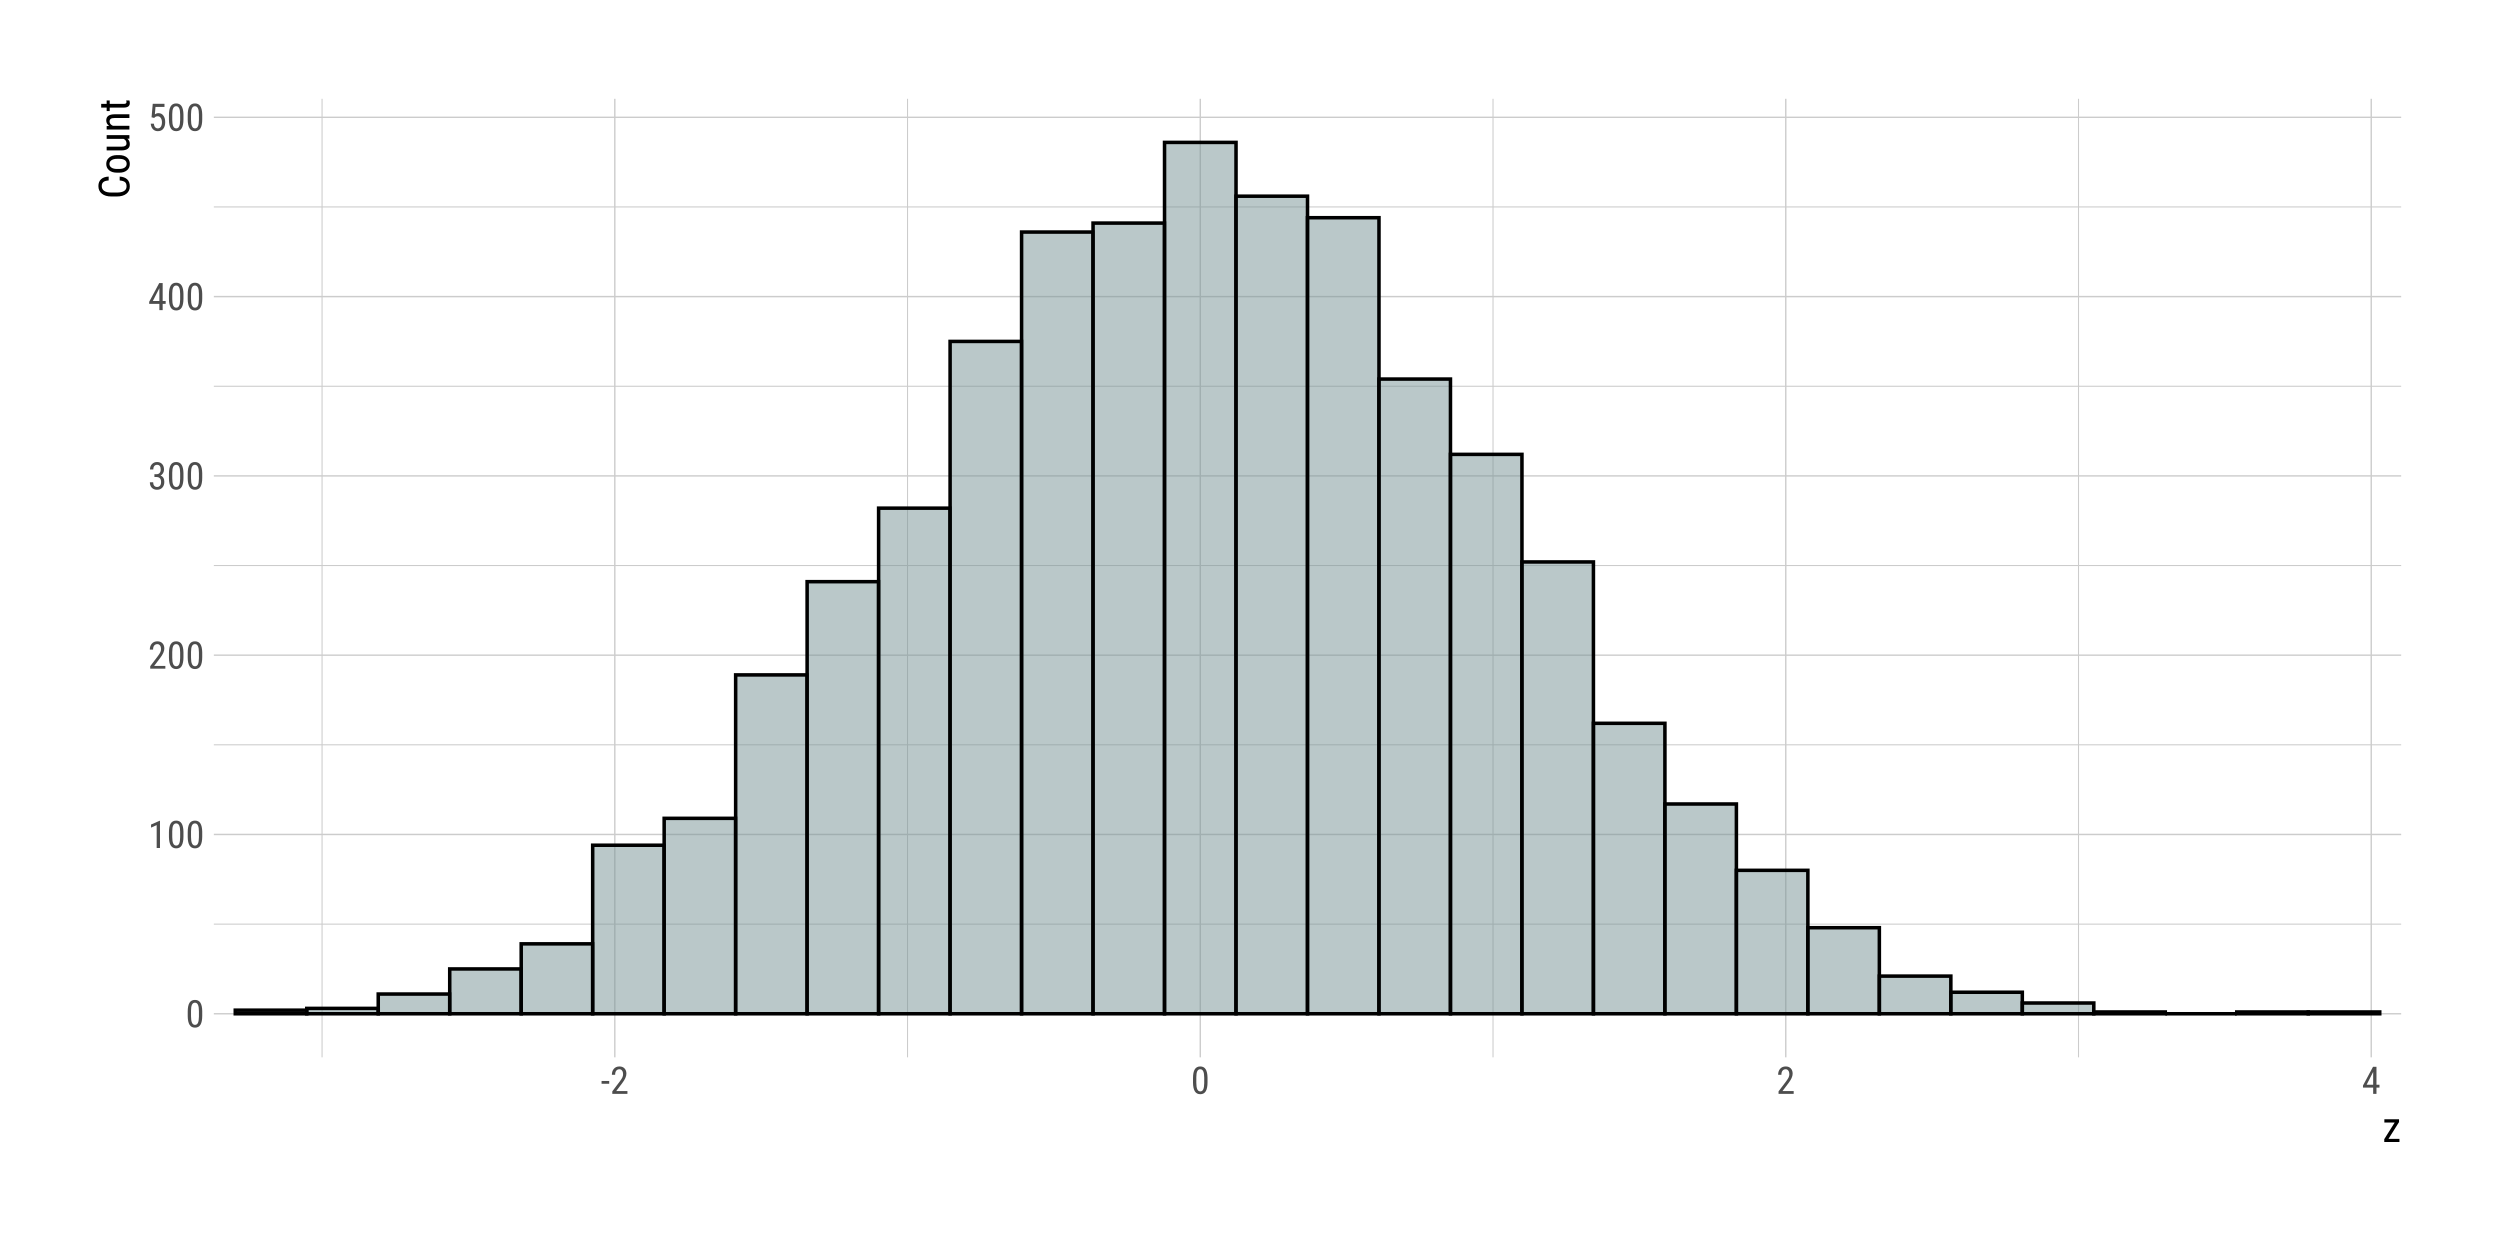
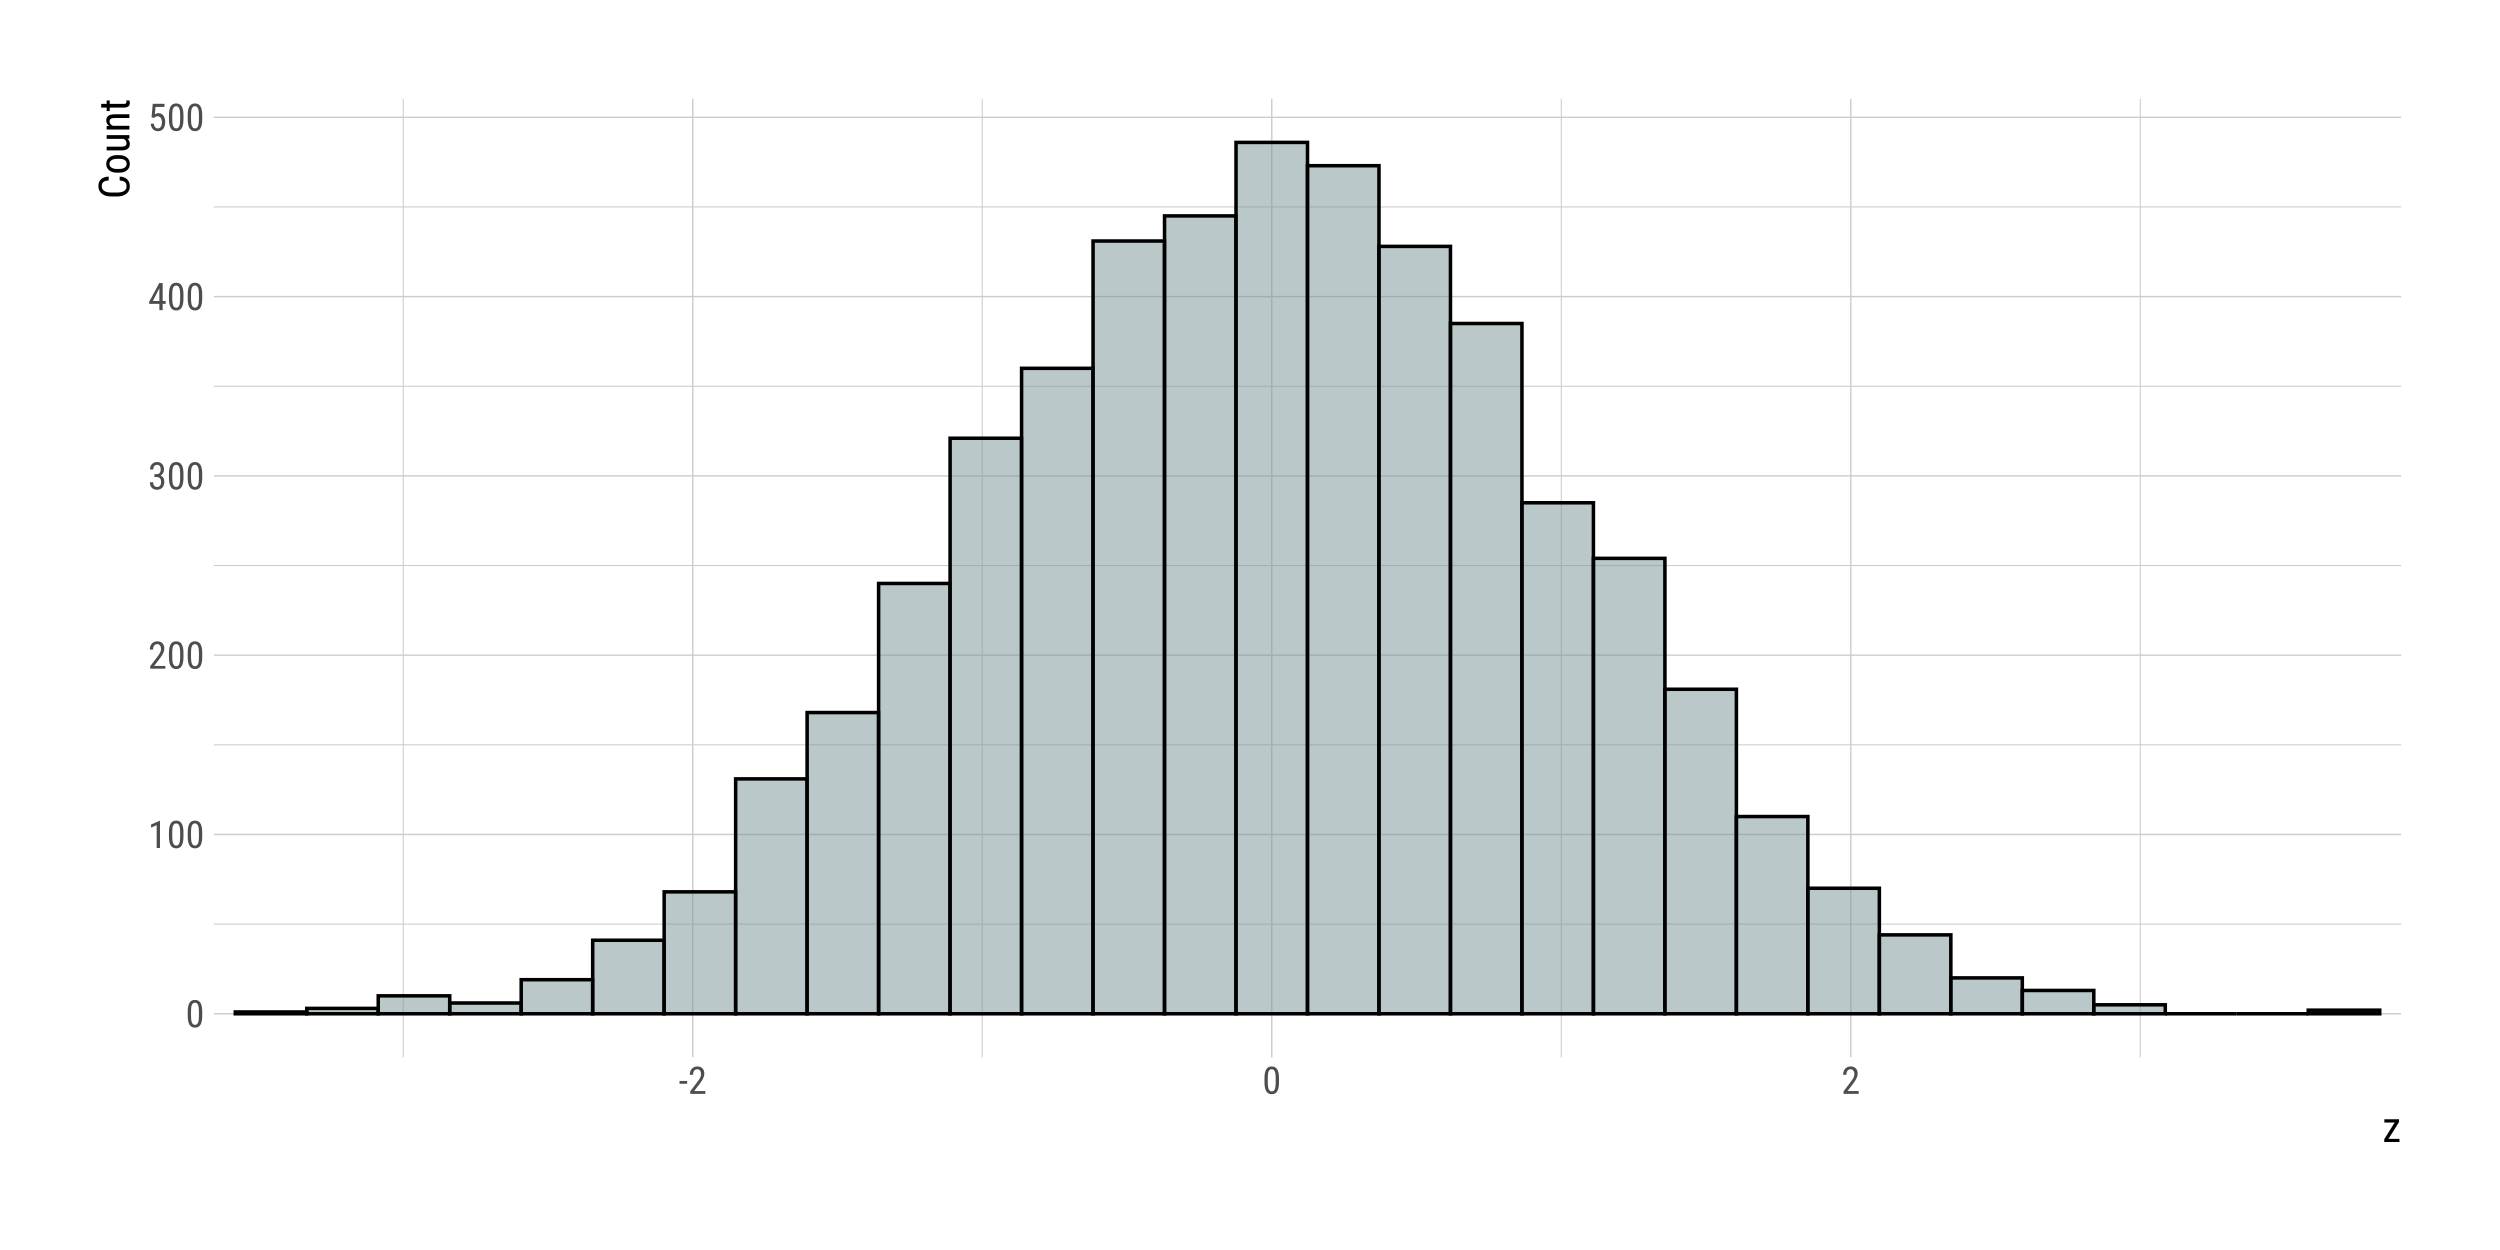
<svg xmlns="http://www.w3.org/2000/svg" xmlns:xlink="http://www.w3.org/1999/xlink" width="756pt" height="378pt" viewBox="0 0 756 378" version="1.1">
  <defs>
    <g>
      <symbol overflow="visible" id="glyph0-0">
        <path style="stroke:none;" d="M 3.922 0 L 0.578 0 L 0.578 -8.172 L 3.922 -8.172 Z M 3.672 -0.484 L 3.672 -7.688 L 2.375 -4.094 Z M 0.844 -7.641 L 0.844 -0.531 L 2.109 -4.094 Z M 1.031 -0.297 L 3.453 -0.297 L 2.234 -3.703 Z M 2.234 -4.469 L 3.453 -7.875 L 1.031 -7.875 Z M 2.234 -4.469 " />
      </symbol>
      <symbol overflow="visible" id="glyph0-1">
        <path style="stroke:none;" d="M 5.031 -3.484 C 5.031 -2.273 4.852 -1.375 4.5 -0.781 C 4.145 -0.188 3.594 0.109 2.844 0.109 C 2.113 0.109 1.566 -0.176 1.203 -0.75 C 0.848 -1.32 0.66 -2.18 0.641 -3.328 L 0.641 -4.734 C 0.641 -5.93 0.816 -6.82 1.172 -7.406 C 1.523 -7.988 2.078 -8.281 2.828 -8.281 C 3.566 -8.281 4.113 -8 4.469 -7.438 C 4.82 -6.883 5.008 -6.047 5.031 -4.922 Z M 4.031 -4.906 C 4.031 -5.77 3.93 -6.406 3.734 -6.812 C 3.547 -7.227 3.242 -7.438 2.828 -7.438 C 2.422 -7.438 2.117 -7.234 1.922 -6.828 C 1.734 -6.43 1.641 -5.828 1.641 -5.016 L 1.641 -3.328 C 1.641 -2.461 1.738 -1.812 1.938 -1.375 C 2.133 -0.945 2.438 -0.734 2.844 -0.734 C 3.25 -0.734 3.547 -0.938 3.734 -1.344 C 3.922 -1.75 4.02 -2.375 4.031 -3.219 Z M 4.031 -4.906 " />
      </symbol>
      <symbol overflow="visible" id="glyph0-2">
        <path style="stroke:none;" d="M 3.609 0 L 2.609 0 L 2.609 -6.922 L 0.906 -6.156 L 0.906 -7.094 L 3.453 -8.219 L 3.609 -8.219 Z M 3.609 0 " />
      </symbol>
      <symbol overflow="visible" id="glyph0-3">
        <path style="stroke:none;" d="M 5.234 0 L 0.656 0 L 0.656 -0.75 L 2.984 -3.828 C 3.336 -4.305 3.582 -4.695 3.719 -5 C 3.852 -5.312 3.922 -5.633 3.922 -5.969 C 3.922 -6.406 3.816 -6.758 3.609 -7.031 C 3.41 -7.301 3.148 -7.438 2.828 -7.438 C 2.41 -7.438 2.086 -7.289 1.859 -7 C 1.629 -6.719 1.516 -6.305 1.516 -5.766 L 0.531 -5.766 C 0.531 -6.516 0.734 -7.117 1.141 -7.578 C 1.555 -8.047 2.117 -8.281 2.828 -8.281 C 3.473 -8.281 3.984 -8.082 4.359 -7.688 C 4.734 -7.289 4.922 -6.758 4.922 -6.094 C 4.922 -5.289 4.5 -4.336 3.656 -3.234 L 1.844 -0.844 L 5.234 -0.844 Z M 5.234 0 " />
      </symbol>
      <symbol overflow="visible" id="glyph0-4">
        <path style="stroke:none;" d="M 1.922 -4.594 L 2.562 -4.594 C 2.969 -4.594 3.281 -4.719 3.5 -4.969 C 3.719 -5.219 3.828 -5.562 3.828 -6 C 3.828 -6.957 3.457 -7.438 2.719 -7.438 C 2.363 -7.438 2.082 -7.305 1.875 -7.047 C 1.676 -6.785 1.578 -6.445 1.578 -6.031 L 0.594 -6.031 C 0.594 -6.688 0.789 -7.223 1.188 -7.641 C 1.594 -8.066 2.102 -8.281 2.719 -8.281 C 3.363 -8.281 3.875 -8.078 4.25 -7.672 C 4.633 -7.273 4.828 -6.707 4.828 -5.969 C 4.828 -5.594 4.727 -5.238 4.531 -4.906 C 4.332 -4.582 4.078 -4.344 3.766 -4.188 C 4.535 -3.906 4.922 -3.27 4.922 -2.281 C 4.922 -1.551 4.719 -0.969 4.312 -0.531 C 3.906 -0.102 3.375 0.109 2.719 0.109 C 2.07 0.109 1.547 -0.094 1.141 -0.5 C 0.742 -0.914 0.547 -1.469 0.547 -2.156 L 1.547 -2.156 C 1.547 -1.719 1.648 -1.367 1.859 -1.109 C 2.066 -0.859 2.352 -0.734 2.719 -0.734 C 3.094 -0.734 3.391 -0.859 3.609 -1.109 C 3.828 -1.359 3.938 -1.738 3.938 -2.25 C 3.938 -3.25 3.461 -3.75 2.516 -3.75 L 1.922 -3.75 Z M 1.922 -4.594 " />
      </symbol>
      <symbol overflow="visible" id="glyph0-5">
        <path style="stroke:none;" d="M 4.422 -2.75 L 5.328 -2.75 L 5.328 -1.891 L 4.422 -1.891 L 4.422 0 L 3.422 0 L 3.422 -1.891 L 0.344 -1.891 L 0.344 -2.516 L 3.375 -8.172 L 4.422 -8.172 Z M 1.438 -2.75 L 3.422 -2.75 L 3.422 -6.625 Z M 1.438 -2.75 " />
      </symbol>
      <symbol overflow="visible" id="glyph0-6">
        <path style="stroke:none;" d="M 1.062 -4.094 L 1.422 -8.172 L 4.969 -8.172 L 4.969 -7.219 L 2.25 -7.219 L 2.062 -4.984 C 2.395 -5.223 2.758 -5.344 3.156 -5.344 C 3.789 -5.344 4.285 -5.094 4.641 -4.594 C 5.004 -4.102 5.188 -3.441 5.188 -2.609 C 5.188 -1.766 4.988 -1.098 4.594 -0.609 C 4.207 -0.129 3.664 0.109 2.969 0.109 C 2.363 0.109 1.867 -0.086 1.484 -0.484 C 1.098 -0.891 0.875 -1.445 0.812 -2.156 L 1.75 -2.156 C 1.801 -1.688 1.93 -1.332 2.141 -1.094 C 2.359 -0.852 2.633 -0.734 2.969 -0.734 C 3.352 -0.734 3.656 -0.898 3.875 -1.234 C 4.094 -1.566 4.203 -2.02 4.203 -2.594 C 4.203 -3.125 4.082 -3.555 3.844 -3.891 C 3.613 -4.234 3.301 -4.406 2.906 -4.406 C 2.582 -4.406 2.316 -4.32 2.109 -4.156 L 1.859 -3.891 Z M 1.062 -4.094 " />
      </symbol>
      <symbol overflow="visible" id="glyph0-7">
        <path style="stroke:none;" d="M 2.578 -3.047 L 0.266 -3.047 L 0.266 -3.891 L 2.578 -3.891 Z M 2.578 -3.047 " />
      </symbol>
      <symbol overflow="visible" id="glyph1-0">
        <path style="stroke:none;" d="M 4.438 0 L 0.656 0 L 0.656 -9.25 L 4.438 -9.25 Z M 4.141 -0.547 L 4.141 -8.703 L 2.688 -4.625 Z M 0.953 -8.641 L 0.953 -0.594 L 2.375 -4.625 Z M 1.156 -0.344 L 3.906 -0.344 L 2.531 -4.188 Z M 2.531 -5.047 L 3.906 -8.906 L 1.156 -8.906 Z M 2.531 -5.047 " />
      </symbol>
      <symbol overflow="visible" id="glyph1-1">
        <path style="stroke:none;" d="M 1.875 -0.953 L 5.188 -0.953 L 5.188 0 L 0.594 0 L 0.594 -0.859 L 3.75 -5.891 L 0.625 -5.891 L 0.625 -6.875 L 5.062 -6.875 L 5.062 -6.031 Z M 1.875 -0.953 " />
      </symbol>
      <symbol overflow="visible" id="glyph2-0">
        <path style="stroke:none;" d="M 0 -4.438 L 0 -0.656 L -9.25 -0.656 L -9.25 -4.438 Z M -0.547 -4.141 L -8.703 -4.141 L -4.625 -2.688 Z M -8.641 -0.953 L -0.594 -0.953 L -4.625 -2.375 Z M -0.344 -1.156 L -0.344 -3.906 L -4.188 -2.531 Z M -5.047 -2.531 L -8.906 -3.906 L -8.906 -1.156 Z M -5.047 -2.531 " />
      </symbol>
      <symbol overflow="visible" id="glyph2-1">
        <path style="stroke:none;" d="M -2.938 -6.797 C -1.945 -6.742 -1.188 -6.461 -0.656 -5.953 C -0.133 -5.453 0.125 -4.738 0.125 -3.812 C 0.125 -2.883 -0.223 -2.145 -0.922 -1.594 C -1.629 -1.051 -2.586 -0.781 -3.797 -0.781 L -5.469 -0.781 C -6.676 -0.781 -7.629 -1.062 -8.328 -1.625 C -9.023 -2.188 -9.375 -2.953 -9.375 -3.922 C -9.375 -4.816 -9.102 -5.508 -8.562 -6 C -8.031 -6.488 -7.266 -6.754 -6.266 -6.797 L -6.266 -5.625 C -7.023 -5.57 -7.562 -5.41 -7.875 -5.141 C -8.195 -4.867 -8.359 -4.461 -8.359 -3.922 C -8.359 -3.297 -8.113 -2.812 -7.625 -2.469 C -7.133 -2.133 -6.41 -1.969 -5.453 -1.969 L -3.766 -1.969 C -2.828 -1.969 -2.109 -2.125 -1.609 -2.438 C -1.109 -2.75 -0.859 -3.207 -0.859 -3.812 C -0.859 -4.414 -1.008 -4.848 -1.312 -5.109 C -1.613 -5.379 -2.156 -5.551 -2.938 -5.625 Z M -2.938 -6.797 " />
      </symbol>
      <symbol overflow="visible" id="glyph2-2">
        <path style="stroke:none;" d="M -3.75 -0.609 C -4.75 -0.609 -5.539 -0.848 -6.125 -1.328 C -6.707 -1.816 -7 -2.457 -7 -3.25 C -7 -4.039 -6.711 -4.676 -6.141 -5.156 C -5.578 -5.645 -4.805 -5.898 -3.828 -5.922 L -3.109 -5.922 C -2.109 -5.922 -1.316 -5.676 -0.734 -5.188 C -0.16 -4.707 0.125 -4.066 0.125 -3.266 C 0.125 -2.461 -0.156 -1.82 -0.719 -1.344 C -1.281 -0.863 -2.039 -0.617 -3 -0.609 Z M -3.109 -1.734 C -2.398 -1.734 -1.844 -1.867 -1.438 -2.141 C -1.031 -2.422 -0.828 -2.797 -0.828 -3.266 C -0.828 -4.254 -1.547 -4.766 -2.984 -4.797 L -3.75 -4.797 C -4.457 -4.797 -5.016 -4.656 -5.422 -4.375 C -5.828 -4.094 -6.031 -3.719 -6.031 -3.25 C -6.031 -2.789 -5.828 -2.422 -5.422 -2.141 C -5.016 -1.867 -4.461 -1.734 -3.766 -1.734 Z M -3.109 -1.734 " />
      </symbol>
      <symbol overflow="visible" id="glyph2-3">
        <path style="stroke:none;" d="M -0.609 -4.344 C -0.117 -3.969 0.125 -3.422 0.125 -2.703 C 0.125 -2.086 -0.086 -1.617 -0.516 -1.297 C -0.941 -0.984 -1.566 -0.82 -2.391 -0.812 L -6.875 -0.812 L -6.875 -1.938 L -2.469 -1.938 C -1.406 -1.938 -0.875 -2.258 -0.875 -2.906 C -0.875 -3.582 -1.176 -4.051 -1.781 -4.312 L -6.875 -4.312 L -6.875 -5.438 L 0 -5.438 L 0 -4.375 Z M -0.609 -4.344 " />
      </symbol>
      <symbol overflow="visible" id="glyph2-4">
        <path style="stroke:none;" d="M -6.875 -1.891 L -6.125 -1.938 C -6.707 -2.363 -7 -2.914 -7 -3.594 C -7 -4.812 -6.188 -5.43 -4.562 -5.453 L 0 -5.453 L 0 -4.328 L -4.516 -4.328 C -5.047 -4.328 -5.426 -4.238 -5.656 -4.062 C -5.883 -3.883 -6 -3.613 -6 -3.25 C -6 -2.969 -5.906 -2.719 -5.719 -2.5 C -5.531 -2.281 -5.285 -2.102 -4.984 -1.969 L 0 -1.969 L 0 -0.844 L -6.875 -0.844 Z M -6.875 -1.891 " />
      </symbol>
      <symbol overflow="visible" id="glyph2-5">
        <path style="stroke:none;" d="M -8.531 -2.312 L -6.875 -2.312 L -6.875 -3.344 L -5.953 -3.344 L -5.953 -2.312 L -1.703 -2.312 C -1.43 -2.312 -1.223 -2.352 -1.078 -2.438 C -0.941 -2.531 -0.875 -2.688 -0.875 -2.906 C -0.875 -3.051 -0.898 -3.203 -0.953 -3.359 L 0 -3.344 C 0.082 -3.082 0.125 -2.82 0.125 -2.562 C 0.125 -2.113 -0.031 -1.77 -0.344 -1.531 C -0.664 -1.301 -1.113 -1.188 -1.688 -1.188 L -5.953 -1.188 L -5.953 -0.141 L -6.875 -0.141 L -6.875 -1.188 L -8.531 -1.188 Z M -8.531 -2.312 " />
      </symbol>
    </g>
    <clipPath id="clip1">
      <path d="M 64.664 279 L 726.113 279 L 726.113 280 L 64.664 280 Z M 64.664 279 " />
    </clipPath>
    <clipPath id="clip2">
      <path d="M 64.664 225 L 726.113 225 L 726.113 226 L 64.664 226 Z M 64.664 225 " />
    </clipPath>
    <clipPath id="clip3">
      <path d="M 64.664 170 L 726.113 170 L 726.113 172 L 64.664 172 Z M 64.664 170 " />
    </clipPath>
    <clipPath id="clip4">
      <path d="M 64.664 116 L 726.113 116 L 726.113 117 L 64.664 117 Z M 64.664 116 " />
    </clipPath>
    <clipPath id="clip5">
      <path d="M 64.664 62 L 726.113 62 L 726.113 63 L 64.664 63 Z M 64.664 62 " />
    </clipPath>
    <clipPath id="clip6">
-       <path d="M 97 29.887 L 98 29.887 L 98 319.738 L 97 319.738 Z M 97 29.887 " />
+       <path d="M 121 29.887 L 123 29.887 L 123 319.738 L 121 319.738 Z M 121 29.887 " />
    </clipPath>
    <clipPath id="clip7">
-       <path d="M 274 29.887 L 275 29.887 L 275 319.738 L 274 319.738 Z M 274 29.887 " />
+       <path d="M 296 29.887 L 298 29.887 L 298 319.738 L 296 319.738 Z M 296 29.887 " />
    </clipPath>
    <clipPath id="clip8">
-       <path d="M 451 29.887 L 452 29.887 L 452 319.738 L 451 319.738 Z M 451 29.887 " />
+       <path d="M 471 29.887 L 473 29.887 L 473 319.738 L 471 319.738 Z M 471 29.887 " />
    </clipPath>
    <clipPath id="clip9">
-       <path d="M 628 29.887 L 629 29.887 L 629 319.738 L 628 319.738 Z M 628 29.887 " />
+       <path d="M 647 29.887 L 648 29.887 L 648 319.738 L 647 319.738 Z M 647 29.887 " />
    </clipPath>
    <clipPath id="clip10">
      <path d="M 64.664 306 L 726.113 306 L 726.113 307 L 64.664 307 Z M 64.664 306 " />
    </clipPath>
    <clipPath id="clip11">
      <path d="M 64.664 252 L 726.113 252 L 726.113 253 L 64.664 253 Z M 64.664 252 " />
    </clipPath>
    <clipPath id="clip12">
      <path d="M 64.664 197 L 726.113 197 L 726.113 199 L 64.664 199 Z M 64.664 197 " />
    </clipPath>
    <clipPath id="clip13">
      <path d="M 64.664 143 L 726.113 143 L 726.113 145 L 64.664 145 Z M 64.664 143 " />
    </clipPath>
    <clipPath id="clip14">
      <path d="M 64.664 89 L 726.113 89 L 726.113 90 L 64.664 90 Z M 64.664 89 " />
    </clipPath>
    <clipPath id="clip15">
      <path d="M 64.664 35 L 726.113 35 L 726.113 36 L 64.664 36 Z M 64.664 35 " />
    </clipPath>
    <clipPath id="clip16">
-       <path d="M 185 29.887 L 187 29.887 L 187 319.738 L 185 319.738 Z M 185 29.887 " />
+       <path d="M 209 29.887 L 210 29.887 L 210 319.738 L 209 319.738 Z M 209 29.887 " />
    </clipPath>
    <clipPath id="clip17">
-       <path d="M 362 29.887 L 364 29.887 L 364 319.738 L 362 319.738 Z M 362 29.887 " />
+       <path d="M 384 29.887 L 385 29.887 L 385 319.738 L 384 319.738 Z M 384 29.887 " />
    </clipPath>
    <clipPath id="clip18">
-       <path d="M 539 29.887 L 541 29.887 L 541 319.738 L 539 319.738 Z M 539 29.887 " />
-     </clipPath>
-     <clipPath id="clip19">
-       <path d="M 716 29.887 L 718 29.887 L 718 319.738 L 716 319.738 Z M 716 29.887 " />
+       <path d="M 559 29.887 L 560 29.887 L 560 319.738 L 559 319.738 Z M 559 29.887 " />
    </clipPath>
  </defs>
  <g id="surface44">
    <rect x="0" y="0" width="756" height="378" style="fill:rgb(100%,100%,100%);fill-opacity:1;stroke:none;" />
    <g clip-path="url(#clip1)" clip-rule="nonzero">
      <path style="fill:none;stroke-width:0.32;stroke-linecap:butt;stroke-linejoin:round;stroke:rgb(80%,80%,80%);stroke-opacity:1;stroke-miterlimit:10;" d="M 64.664 279.453 L 726.113 279.453 " />
    </g>
    <g clip-path="url(#clip2)" clip-rule="nonzero">
      <path style="fill:none;stroke-width:0.32;stroke-linecap:butt;stroke-linejoin:round;stroke:rgb(80%,80%,80%);stroke-opacity:1;stroke-miterlimit:10;" d="M 64.664 225.234 L 726.113 225.234 " />
    </g>
    <g clip-path="url(#clip3)" clip-rule="nonzero">
      <path style="fill:none;stroke-width:0.32;stroke-linecap:butt;stroke-linejoin:round;stroke:rgb(80%,80%,80%);stroke-opacity:1;stroke-miterlimit:10;" d="M 64.664 171.02 L 726.113 171.02 " />
    </g>
    <g clip-path="url(#clip4)" clip-rule="nonzero">
      <path style="fill:none;stroke-width:0.32;stroke-linecap:butt;stroke-linejoin:round;stroke:rgb(80%,80%,80%);stroke-opacity:1;stroke-miterlimit:10;" d="M 64.664 116.801 L 726.113 116.801 " />
    </g>
    <g clip-path="url(#clip5)" clip-rule="nonzero">
      <path style="fill:none;stroke-width:0.32;stroke-linecap:butt;stroke-linejoin:round;stroke:rgb(80%,80%,80%);stroke-opacity:1;stroke-miterlimit:10;" d="M 64.664 62.582 L 726.113 62.582 " />
    </g>
    <g clip-path="url(#clip6)" clip-rule="nonzero">
-       <path style="fill:none;stroke-width:0.32;stroke-linecap:butt;stroke-linejoin:round;stroke:rgb(80%,80%,80%);stroke-opacity:1;stroke-miterlimit:10;" d="M 97.391 319.738 L 97.391 29.887 " />
+       <path style="fill:none;stroke-width:0.32;stroke-linecap:butt;stroke-linejoin:round;stroke:rgb(80%,80%,80%);stroke-opacity:1;stroke-miterlimit:10;" d="M 121.938 319.738 L 121.938 29.887 " />
    </g>
    <g clip-path="url(#clip7)" clip-rule="nonzero">
-       <path style="fill:none;stroke-width:0.32;stroke-linecap:butt;stroke-linejoin:round;stroke:rgb(80%,80%,80%);stroke-opacity:1;stroke-miterlimit:10;" d="M 274.438 319.738 L 274.438 29.887 " />
+       <path style="fill:none;stroke-width:0.32;stroke-linecap:butt;stroke-linejoin:round;stroke:rgb(80%,80%,80%);stroke-opacity:1;stroke-miterlimit:10;" d="M 297.031 319.738 L 297.031 29.887 " />
    </g>
    <g clip-path="url(#clip8)" clip-rule="nonzero">
-       <path style="fill:none;stroke-width:0.32;stroke-linecap:butt;stroke-linejoin:round;stroke:rgb(80%,80%,80%);stroke-opacity:1;stroke-miterlimit:10;" d="M 451.488 319.738 L 451.488 29.887 " />
+       <path style="fill:none;stroke-width:0.32;stroke-linecap:butt;stroke-linejoin:round;stroke:rgb(80%,80%,80%);stroke-opacity:1;stroke-miterlimit:10;" d="M 472.129 319.738 L 472.129 29.887 " />
    </g>
    <g clip-path="url(#clip9)" clip-rule="nonzero">
-       <path style="fill:none;stroke-width:0.32;stroke-linecap:butt;stroke-linejoin:round;stroke:rgb(80%,80%,80%);stroke-opacity:1;stroke-miterlimit:10;" d="M 628.539 319.738 L 628.539 29.887 " />
+       <path style="fill:none;stroke-width:0.32;stroke-linecap:butt;stroke-linejoin:round;stroke:rgb(80%,80%,80%);stroke-opacity:1;stroke-miterlimit:10;" d="M 647.223 319.738 L 647.223 29.887 " />
    </g>
    <g clip-path="url(#clip10)" clip-rule="nonzero">
      <path style="fill:none;stroke-width:0.427;stroke-linecap:butt;stroke-linejoin:round;stroke:rgb(80%,80%,80%);stroke-opacity:1;stroke-miterlimit:10;" d="M 64.664 306.562 L 726.113 306.562 " />
    </g>
    <g clip-path="url(#clip11)" clip-rule="nonzero">
      <path style="fill:none;stroke-width:0.427;stroke-linecap:butt;stroke-linejoin:round;stroke:rgb(80%,80%,80%);stroke-opacity:1;stroke-miterlimit:10;" d="M 64.664 252.344 L 726.113 252.344 " />
    </g>
    <g clip-path="url(#clip12)" clip-rule="nonzero">
      <path style="fill:none;stroke-width:0.427;stroke-linecap:butt;stroke-linejoin:round;stroke:rgb(80%,80%,80%);stroke-opacity:1;stroke-miterlimit:10;" d="M 64.664 198.125 L 726.113 198.125 " />
    </g>
    <g clip-path="url(#clip13)" clip-rule="nonzero">
      <path style="fill:none;stroke-width:0.427;stroke-linecap:butt;stroke-linejoin:round;stroke:rgb(80%,80%,80%);stroke-opacity:1;stroke-miterlimit:10;" d="M 64.664 143.91 L 726.113 143.91 " />
    </g>
    <g clip-path="url(#clip14)" clip-rule="nonzero">
      <path style="fill:none;stroke-width:0.427;stroke-linecap:butt;stroke-linejoin:round;stroke:rgb(80%,80%,80%);stroke-opacity:1;stroke-miterlimit:10;" d="M 64.664 89.691 L 726.113 89.691 " />
    </g>
    <g clip-path="url(#clip15)" clip-rule="nonzero">
      <path style="fill:none;stroke-width:0.427;stroke-linecap:butt;stroke-linejoin:round;stroke:rgb(80%,80%,80%);stroke-opacity:1;stroke-miterlimit:10;" d="M 64.664 35.473 L 726.113 35.473 " />
    </g>
    <g clip-path="url(#clip16)" clip-rule="nonzero">
-       <path style="fill:none;stroke-width:0.427;stroke-linecap:butt;stroke-linejoin:round;stroke:rgb(80%,80%,80%);stroke-opacity:1;stroke-miterlimit:10;" d="M 185.914 319.738 L 185.914 29.887 " />
+       <path style="fill:none;stroke-width:0.427;stroke-linecap:butt;stroke-linejoin:round;stroke:rgb(80%,80%,80%);stroke-opacity:1;stroke-miterlimit:10;" d="M 209.484 319.738 L 209.484 29.887 " />
    </g>
    <g clip-path="url(#clip17)" clip-rule="nonzero">
-       <path style="fill:none;stroke-width:0.427;stroke-linecap:butt;stroke-linejoin:round;stroke:rgb(80%,80%,80%);stroke-opacity:1;stroke-miterlimit:10;" d="M 362.965 319.738 L 362.965 29.887 " />
+       <path style="fill:none;stroke-width:0.427;stroke-linecap:butt;stroke-linejoin:round;stroke:rgb(80%,80%,80%);stroke-opacity:1;stroke-miterlimit:10;" d="M 384.578 319.738 L 384.578 29.887 " />
    </g>
    <g clip-path="url(#clip18)" clip-rule="nonzero">
-       <path style="fill:none;stroke-width:0.427;stroke-linecap:butt;stroke-linejoin:round;stroke:rgb(80%,80%,80%);stroke-opacity:1;stroke-miterlimit:10;" d="M 540.016 319.738 L 540.016 29.887 " />
-     </g>
-     <g clip-path="url(#clip19)" clip-rule="nonzero">
-       <path style="fill:none;stroke-width:0.427;stroke-linecap:butt;stroke-linejoin:round;stroke:rgb(80%,80%,80%);stroke-opacity:1;stroke-miterlimit:10;" d="M 717.062 319.738 L 717.062 29.887 " />
-     </g>
-     <path style="fill-rule:nonzero;fill:rgb(46.275%,57.255%,57.647%);fill-opacity:0.502;stroke-width:1.067;stroke-linecap:butt;stroke-linejoin:miter;stroke:rgb(0%,0%,0%);stroke-opacity:1;stroke-miterlimit:10;" d="M 71.148 306.562 L 92.766 306.562 L 92.766 305.477 L 71.148 305.477 Z M 71.148 306.562 " />
+       <path style="fill:none;stroke-width:0.427;stroke-linecap:butt;stroke-linejoin:round;stroke:rgb(80%,80%,80%);stroke-opacity:1;stroke-miterlimit:10;" d="M 559.676 319.738 L 559.676 29.887 " />
+     </g>
+     <path style="fill-rule:nonzero;fill:rgb(46.275%,57.255%,57.647%);fill-opacity:0.502;stroke-width:1.067;stroke-linecap:butt;stroke-linejoin:miter;stroke:rgb(0%,0%,0%);stroke-opacity:1;stroke-miterlimit:10;" d="M 71.148 306.562 L 92.766 306.562 L 92.766 306.02 L 71.148 306.02 Z M 71.148 306.562 " />
    <path style="fill-rule:nonzero;fill:rgb(46.275%,57.255%,57.647%);fill-opacity:0.502;stroke-width:1.067;stroke-linecap:butt;stroke-linejoin:miter;stroke:rgb(0%,0%,0%);stroke-opacity:1;stroke-miterlimit:10;" d="M 92.766 306.562 L 114.383 306.562 L 114.383 304.938 L 92.766 304.938 Z M 92.766 306.562 " />
-     <path style="fill-rule:nonzero;fill:rgb(46.275%,57.255%,57.647%);fill-opacity:0.502;stroke-width:1.067;stroke-linecap:butt;stroke-linejoin:miter;stroke:rgb(0%,0%,0%);stroke-opacity:1;stroke-miterlimit:10;" d="M 114.379 306.562 L 135.996 306.562 L 135.996 300.598 L 114.379 300.598 Z M 114.379 306.562 " />
-     <path style="fill-rule:nonzero;fill:rgb(46.275%,57.255%,57.647%);fill-opacity:0.502;stroke-width:1.067;stroke-linecap:butt;stroke-linejoin:miter;stroke:rgb(0%,0%,0%);stroke-opacity:1;stroke-miterlimit:10;" d="M 135.996 306.562 L 157.613 306.562 L 157.613 293.008 L 135.996 293.008 Z M 135.996 306.562 " />
-     <path style="fill-rule:nonzero;fill:rgb(46.275%,57.255%,57.647%);fill-opacity:0.502;stroke-width:1.067;stroke-linecap:butt;stroke-linejoin:miter;stroke:rgb(0%,0%,0%);stroke-opacity:1;stroke-miterlimit:10;" d="M 157.613 306.562 L 179.23 306.562 L 179.23 285.418 L 157.613 285.418 Z M 157.613 306.562 " />
-     <path style="fill-rule:nonzero;fill:rgb(46.275%,57.255%,57.647%);fill-opacity:0.502;stroke-width:1.067;stroke-linecap:butt;stroke-linejoin:miter;stroke:rgb(0%,0%,0%);stroke-opacity:1;stroke-miterlimit:10;" d="M 179.227 306.562 L 200.844 306.562 L 200.844 255.598 L 179.227 255.598 Z M 179.227 306.562 " />
-     <path style="fill-rule:nonzero;fill:rgb(46.275%,57.255%,57.647%);fill-opacity:0.502;stroke-width:1.067;stroke-linecap:butt;stroke-linejoin:miter;stroke:rgb(0%,0%,0%);stroke-opacity:1;stroke-miterlimit:10;" d="M 200.844 306.562 L 222.461 306.562 L 222.461 247.465 L 200.844 247.465 Z M 200.844 306.562 " />
-     <path style="fill-rule:nonzero;fill:rgb(46.275%,57.255%,57.647%);fill-opacity:0.502;stroke-width:1.067;stroke-linecap:butt;stroke-linejoin:miter;stroke:rgb(0%,0%,0%);stroke-opacity:1;stroke-miterlimit:10;" d="M 222.461 306.562 L 244.078 306.562 L 244.078 204.09 L 222.461 204.09 Z M 222.461 306.562 " />
-     <path style="fill-rule:nonzero;fill:rgb(46.275%,57.255%,57.647%);fill-opacity:0.502;stroke-width:1.067;stroke-linecap:butt;stroke-linejoin:miter;stroke:rgb(0%,0%,0%);stroke-opacity:1;stroke-miterlimit:10;" d="M 244.074 306.562 L 265.691 306.562 L 265.691 175.898 L 244.074 175.898 Z M 244.074 306.562 " />
-     <path style="fill-rule:nonzero;fill:rgb(46.275%,57.255%,57.647%);fill-opacity:0.502;stroke-width:1.067;stroke-linecap:butt;stroke-linejoin:miter;stroke:rgb(0%,0%,0%);stroke-opacity:1;stroke-miterlimit:10;" d="M 265.691 306.562 L 287.309 306.562 L 287.309 153.668 L 265.691 153.668 Z M 265.691 306.562 " />
-     <path style="fill-rule:nonzero;fill:rgb(46.275%,57.255%,57.647%);fill-opacity:0.502;stroke-width:1.067;stroke-linecap:butt;stroke-linejoin:miter;stroke:rgb(0%,0%,0%);stroke-opacity:1;stroke-miterlimit:10;" d="M 287.309 306.562 L 308.926 306.562 L 308.926 103.246 L 287.309 103.246 Z M 287.309 306.562 " />
-     <path style="fill-rule:nonzero;fill:rgb(46.275%,57.255%,57.647%);fill-opacity:0.502;stroke-width:1.067;stroke-linecap:butt;stroke-linejoin:miter;stroke:rgb(0%,0%,0%);stroke-opacity:1;stroke-miterlimit:10;" d="M 308.926 306.562 L 330.543 306.562 L 330.543 70.172 L 308.926 70.172 Z M 308.926 306.562 " />
-     <path style="fill-rule:nonzero;fill:rgb(46.275%,57.255%,57.647%);fill-opacity:0.502;stroke-width:1.067;stroke-linecap:butt;stroke-linejoin:miter;stroke:rgb(0%,0%,0%);stroke-opacity:1;stroke-miterlimit:10;" d="M 330.539 306.562 L 352.156 306.562 L 352.156 67.461 L 330.539 67.461 Z M 330.539 306.562 " />
-     <path style="fill-rule:nonzero;fill:rgb(46.275%,57.255%,57.647%);fill-opacity:0.502;stroke-width:1.067;stroke-linecap:butt;stroke-linejoin:miter;stroke:rgb(0%,0%,0%);stroke-opacity:1;stroke-miterlimit:10;" d="M 352.156 306.562 L 373.773 306.562 L 373.773 43.062 L 352.156 43.062 Z M 352.156 306.562 " />
-     <path style="fill-rule:nonzero;fill:rgb(46.275%,57.255%,57.647%);fill-opacity:0.502;stroke-width:1.067;stroke-linecap:butt;stroke-linejoin:miter;stroke:rgb(0%,0%,0%);stroke-opacity:1;stroke-miterlimit:10;" d="M 373.773 306.562 L 395.391 306.562 L 395.391 59.328 L 373.773 59.328 Z M 373.773 306.562 " />
-     <path style="fill-rule:nonzero;fill:rgb(46.275%,57.255%,57.647%);fill-opacity:0.502;stroke-width:1.067;stroke-linecap:butt;stroke-linejoin:miter;stroke:rgb(0%,0%,0%);stroke-opacity:1;stroke-miterlimit:10;" d="M 395.387 306.562 L 417.004 306.562 L 417.004 65.836 L 395.387 65.836 Z M 395.387 306.562 " />
-     <path style="fill-rule:nonzero;fill:rgb(46.275%,57.255%,57.647%);fill-opacity:0.502;stroke-width:1.067;stroke-linecap:butt;stroke-linejoin:miter;stroke:rgb(0%,0%,0%);stroke-opacity:1;stroke-miterlimit:10;" d="M 417.004 306.562 L 438.621 306.562 L 438.621 114.629 L 417.004 114.629 Z M 417.004 306.562 " />
-     <path style="fill-rule:nonzero;fill:rgb(46.275%,57.255%,57.647%);fill-opacity:0.502;stroke-width:1.067;stroke-linecap:butt;stroke-linejoin:miter;stroke:rgb(0%,0%,0%);stroke-opacity:1;stroke-miterlimit:10;" d="M 438.621 306.562 L 460.238 306.562 L 460.238 137.402 L 438.621 137.402 Z M 438.621 306.562 " />
-     <path style="fill-rule:nonzero;fill:rgb(46.275%,57.255%,57.647%);fill-opacity:0.502;stroke-width:1.067;stroke-linecap:butt;stroke-linejoin:miter;stroke:rgb(0%,0%,0%);stroke-opacity:1;stroke-miterlimit:10;" d="M 460.234 306.562 L 481.852 306.562 L 481.852 169.934 L 460.234 169.934 Z M 460.234 306.562 " />
-     <path style="fill-rule:nonzero;fill:rgb(46.275%,57.255%,57.647%);fill-opacity:0.502;stroke-width:1.067;stroke-linecap:butt;stroke-linejoin:miter;stroke:rgb(0%,0%,0%);stroke-opacity:1;stroke-miterlimit:10;" d="M 481.852 306.562 L 503.469 306.562 L 503.469 218.73 L 481.852 218.73 Z M 481.852 306.562 " />
-     <path style="fill-rule:nonzero;fill:rgb(46.275%,57.255%,57.647%);fill-opacity:0.502;stroke-width:1.067;stroke-linecap:butt;stroke-linejoin:miter;stroke:rgb(0%,0%,0%);stroke-opacity:1;stroke-miterlimit:10;" d="M 503.469 306.562 L 525.086 306.562 L 525.086 243.129 L 503.469 243.129 Z M 503.469 306.562 " />
-     <path style="fill-rule:nonzero;fill:rgb(46.275%,57.255%,57.647%);fill-opacity:0.502;stroke-width:1.067;stroke-linecap:butt;stroke-linejoin:miter;stroke:rgb(0%,0%,0%);stroke-opacity:1;stroke-miterlimit:10;" d="M 525.082 306.562 L 546.699 306.562 L 546.699 263.188 L 525.082 263.188 Z M 525.082 306.562 " />
-     <path style="fill-rule:nonzero;fill:rgb(46.275%,57.255%,57.647%);fill-opacity:0.502;stroke-width:1.067;stroke-linecap:butt;stroke-linejoin:miter;stroke:rgb(0%,0%,0%);stroke-opacity:1;stroke-miterlimit:10;" d="M 546.699 306.562 L 568.316 306.562 L 568.316 280.539 L 546.699 280.539 Z M 546.699 306.562 " />
-     <path style="fill-rule:nonzero;fill:rgb(46.275%,57.255%,57.647%);fill-opacity:0.502;stroke-width:1.067;stroke-linecap:butt;stroke-linejoin:miter;stroke:rgb(0%,0%,0%);stroke-opacity:1;stroke-miterlimit:10;" d="M 568.316 306.562 L 589.934 306.562 L 589.934 295.176 L 568.316 295.176 Z M 568.316 306.562 " />
-     <path style="fill-rule:nonzero;fill:rgb(46.275%,57.255%,57.647%);fill-opacity:0.502;stroke-width:1.067;stroke-linecap:butt;stroke-linejoin:miter;stroke:rgb(0%,0%,0%);stroke-opacity:1;stroke-miterlimit:10;" d="M 589.93 306.562 L 611.547 306.562 L 611.547 300.055 L 589.93 300.055 Z M 589.93 306.562 " />
-     <path style="fill-rule:nonzero;fill:rgb(46.275%,57.255%,57.647%);fill-opacity:0.502;stroke-width:1.067;stroke-linecap:butt;stroke-linejoin:miter;stroke:rgb(0%,0%,0%);stroke-opacity:1;stroke-miterlimit:10;" d="M 611.547 306.562 L 633.164 306.562 L 633.164 303.309 L 611.547 303.309 Z M 611.547 306.562 " />
-     <path style="fill-rule:nonzero;fill:rgb(46.275%,57.255%,57.647%);fill-opacity:0.502;stroke-width:1.067;stroke-linecap:butt;stroke-linejoin:miter;stroke:rgb(0%,0%,0%);stroke-opacity:1;stroke-miterlimit:10;" d="M 633.164 306.562 L 654.781 306.562 L 654.781 306.02 L 633.164 306.02 Z M 633.164 306.562 " />
+     <path style="fill-rule:nonzero;fill:rgb(46.275%,57.255%,57.647%);fill-opacity:0.502;stroke-width:1.067;stroke-linecap:butt;stroke-linejoin:miter;stroke:rgb(0%,0%,0%);stroke-opacity:1;stroke-miterlimit:10;" d="M 114.379 306.562 L 135.996 306.562 L 135.996 301.141 L 114.379 301.141 Z M 114.379 306.562 " />
+     <path style="fill-rule:nonzero;fill:rgb(46.275%,57.255%,57.647%);fill-opacity:0.502;stroke-width:1.067;stroke-linecap:butt;stroke-linejoin:miter;stroke:rgb(0%,0%,0%);stroke-opacity:1;stroke-miterlimit:10;" d="M 135.996 306.562 L 157.613 306.562 L 157.613 303.309 L 135.996 303.309 Z M 135.996 306.562 " />
+     <path style="fill-rule:nonzero;fill:rgb(46.275%,57.255%,57.647%);fill-opacity:0.502;stroke-width:1.067;stroke-linecap:butt;stroke-linejoin:miter;stroke:rgb(0%,0%,0%);stroke-opacity:1;stroke-miterlimit:10;" d="M 157.613 306.562 L 179.23 306.562 L 179.23 296.262 L 157.613 296.262 Z M 157.613 306.562 " />
+     <path style="fill-rule:nonzero;fill:rgb(46.275%,57.255%,57.647%);fill-opacity:0.502;stroke-width:1.067;stroke-linecap:butt;stroke-linejoin:miter;stroke:rgb(0%,0%,0%);stroke-opacity:1;stroke-miterlimit:10;" d="M 179.227 306.562 L 200.844 306.562 L 200.844 284.332 L 179.227 284.332 Z M 179.227 306.562 " />
+     <path style="fill-rule:nonzero;fill:rgb(46.275%,57.255%,57.647%);fill-opacity:0.502;stroke-width:1.067;stroke-linecap:butt;stroke-linejoin:miter;stroke:rgb(0%,0%,0%);stroke-opacity:1;stroke-miterlimit:10;" d="M 200.844 306.562 L 222.461 306.562 L 222.461 269.695 L 200.844 269.695 Z M 200.844 306.562 " />
+     <path style="fill-rule:nonzero;fill:rgb(46.275%,57.255%,57.647%);fill-opacity:0.502;stroke-width:1.067;stroke-linecap:butt;stroke-linejoin:miter;stroke:rgb(0%,0%,0%);stroke-opacity:1;stroke-miterlimit:10;" d="M 222.461 306.562 L 244.078 306.562 L 244.078 235.535 L 222.461 235.535 Z M 222.461 306.562 " />
+     <path style="fill-rule:nonzero;fill:rgb(46.275%,57.255%,57.647%);fill-opacity:0.502;stroke-width:1.067;stroke-linecap:butt;stroke-linejoin:miter;stroke:rgb(0%,0%,0%);stroke-opacity:1;stroke-miterlimit:10;" d="M 244.074 306.562 L 265.691 306.562 L 265.691 215.477 L 244.074 215.477 Z M 244.074 306.562 " />
+     <path style="fill-rule:nonzero;fill:rgb(46.275%,57.255%,57.647%);fill-opacity:0.502;stroke-width:1.067;stroke-linecap:butt;stroke-linejoin:miter;stroke:rgb(0%,0%,0%);stroke-opacity:1;stroke-miterlimit:10;" d="M 265.691 306.562 L 287.309 306.562 L 287.309 176.438 L 265.691 176.438 Z M 265.691 306.562 " />
+     <path style="fill-rule:nonzero;fill:rgb(46.275%,57.255%,57.647%);fill-opacity:0.502;stroke-width:1.067;stroke-linecap:butt;stroke-linejoin:miter;stroke:rgb(0%,0%,0%);stroke-opacity:1;stroke-miterlimit:10;" d="M 287.309 306.562 L 308.926 306.562 L 308.926 132.523 L 287.309 132.523 Z M 287.309 306.562 " />
+     <path style="fill-rule:nonzero;fill:rgb(46.275%,57.255%,57.647%);fill-opacity:0.502;stroke-width:1.067;stroke-linecap:butt;stroke-linejoin:miter;stroke:rgb(0%,0%,0%);stroke-opacity:1;stroke-miterlimit:10;" d="M 308.926 306.562 L 330.543 306.562 L 330.543 111.379 L 308.926 111.379 Z M 308.926 306.562 " />
+     <path style="fill-rule:nonzero;fill:rgb(46.275%,57.255%,57.647%);fill-opacity:0.502;stroke-width:1.067;stroke-linecap:butt;stroke-linejoin:miter;stroke:rgb(0%,0%,0%);stroke-opacity:1;stroke-miterlimit:10;" d="M 330.539 306.562 L 352.156 306.562 L 352.156 72.883 L 330.539 72.883 Z M 330.539 306.562 " />
+     <path style="fill-rule:nonzero;fill:rgb(46.275%,57.255%,57.647%);fill-opacity:0.502;stroke-width:1.067;stroke-linecap:butt;stroke-linejoin:miter;stroke:rgb(0%,0%,0%);stroke-opacity:1;stroke-miterlimit:10;" d="M 352.156 306.562 L 373.773 306.562 L 373.773 65.293 L 352.156 65.293 Z M 352.156 306.562 " />
+     <path style="fill-rule:nonzero;fill:rgb(46.275%,57.255%,57.647%);fill-opacity:0.502;stroke-width:1.067;stroke-linecap:butt;stroke-linejoin:miter;stroke:rgb(0%,0%,0%);stroke-opacity:1;stroke-miterlimit:10;" d="M 373.773 306.562 L 395.391 306.562 L 395.391 43.062 L 373.773 43.062 Z M 373.773 306.562 " />
+     <path style="fill-rule:nonzero;fill:rgb(46.275%,57.255%,57.647%);fill-opacity:0.502;stroke-width:1.067;stroke-linecap:butt;stroke-linejoin:miter;stroke:rgb(0%,0%,0%);stroke-opacity:1;stroke-miterlimit:10;" d="M 395.387 306.562 L 417.004 306.562 L 417.004 50.109 L 395.387 50.109 Z M 395.387 306.562 " />
+     <path style="fill-rule:nonzero;fill:rgb(46.275%,57.255%,57.647%);fill-opacity:0.502;stroke-width:1.067;stroke-linecap:butt;stroke-linejoin:miter;stroke:rgb(0%,0%,0%);stroke-opacity:1;stroke-miterlimit:10;" d="M 417.004 306.562 L 438.621 306.562 L 438.621 74.508 L 417.004 74.508 Z M 417.004 306.562 " />
+     <path style="fill-rule:nonzero;fill:rgb(46.275%,57.255%,57.647%);fill-opacity:0.502;stroke-width:1.067;stroke-linecap:butt;stroke-linejoin:miter;stroke:rgb(0%,0%,0%);stroke-opacity:1;stroke-miterlimit:10;" d="M 438.621 306.562 L 460.238 306.562 L 460.238 97.824 L 438.621 97.824 Z M 438.621 306.562 " />
+     <path style="fill-rule:nonzero;fill:rgb(46.275%,57.255%,57.647%);fill-opacity:0.502;stroke-width:1.067;stroke-linecap:butt;stroke-linejoin:miter;stroke:rgb(0%,0%,0%);stroke-opacity:1;stroke-miterlimit:10;" d="M 460.234 306.562 L 481.852 306.562 L 481.852 152.039 L 460.234 152.039 Z M 460.234 306.562 " />
+     <path style="fill-rule:nonzero;fill:rgb(46.275%,57.255%,57.647%);fill-opacity:0.502;stroke-width:1.067;stroke-linecap:butt;stroke-linejoin:miter;stroke:rgb(0%,0%,0%);stroke-opacity:1;stroke-miterlimit:10;" d="M 481.852 306.562 L 503.469 306.562 L 503.469 168.848 L 481.852 168.848 Z M 481.852 306.562 " />
+     <path style="fill-rule:nonzero;fill:rgb(46.275%,57.255%,57.647%);fill-opacity:0.502;stroke-width:1.067;stroke-linecap:butt;stroke-linejoin:miter;stroke:rgb(0%,0%,0%);stroke-opacity:1;stroke-miterlimit:10;" d="M 503.469 306.562 L 525.086 306.562 L 525.086 208.43 L 503.469 208.43 Z M 503.469 306.562 " />
+     <path style="fill-rule:nonzero;fill:rgb(46.275%,57.255%,57.647%);fill-opacity:0.502;stroke-width:1.067;stroke-linecap:butt;stroke-linejoin:miter;stroke:rgb(0%,0%,0%);stroke-opacity:1;stroke-miterlimit:10;" d="M 525.082 306.562 L 546.699 306.562 L 546.699 246.922 L 525.082 246.922 Z M 525.082 306.562 " />
+     <path style="fill-rule:nonzero;fill:rgb(46.275%,57.255%,57.647%);fill-opacity:0.502;stroke-width:1.067;stroke-linecap:butt;stroke-linejoin:miter;stroke:rgb(0%,0%,0%);stroke-opacity:1;stroke-miterlimit:10;" d="M 546.699 306.562 L 568.316 306.562 L 568.316 268.609 L 546.699 268.609 Z M 546.699 306.562 " />
+     <path style="fill-rule:nonzero;fill:rgb(46.275%,57.255%,57.647%);fill-opacity:0.502;stroke-width:1.067;stroke-linecap:butt;stroke-linejoin:miter;stroke:rgb(0%,0%,0%);stroke-opacity:1;stroke-miterlimit:10;" d="M 568.316 306.562 L 589.934 306.562 L 589.934 282.707 L 568.316 282.707 Z M 568.316 306.562 " />
+     <path style="fill-rule:nonzero;fill:rgb(46.275%,57.255%,57.647%);fill-opacity:0.502;stroke-width:1.067;stroke-linecap:butt;stroke-linejoin:miter;stroke:rgb(0%,0%,0%);stroke-opacity:1;stroke-miterlimit:10;" d="M 589.93 306.562 L 611.547 306.562 L 611.547 295.719 L 589.93 295.719 Z M 589.93 306.562 " />
+     <path style="fill-rule:nonzero;fill:rgb(46.275%,57.255%,57.647%);fill-opacity:0.502;stroke-width:1.067;stroke-linecap:butt;stroke-linejoin:miter;stroke:rgb(0%,0%,0%);stroke-opacity:1;stroke-miterlimit:10;" d="M 611.547 306.562 L 633.164 306.562 L 633.164 299.516 L 611.547 299.516 Z M 611.547 306.562 " />
+     <path style="fill-rule:nonzero;fill:rgb(46.275%,57.255%,57.647%);fill-opacity:0.502;stroke-width:1.067;stroke-linecap:butt;stroke-linejoin:miter;stroke:rgb(0%,0%,0%);stroke-opacity:1;stroke-miterlimit:10;" d="M 633.164 306.562 L 654.781 306.562 L 654.781 303.852 L 633.164 303.852 Z M 633.164 306.562 " />
    <path style="fill:none;stroke-width:1.067;stroke-linecap:butt;stroke-linejoin:miter;stroke:rgb(0%,0%,0%);stroke-opacity:1;stroke-miterlimit:10;" d="M 654.781 306.562 L 676.398 306.562 Z M 654.781 306.562 " />
-     <path style="fill-rule:nonzero;fill:rgb(46.275%,57.255%,57.647%);fill-opacity:0.502;stroke-width:1.067;stroke-linecap:butt;stroke-linejoin:miter;stroke:rgb(0%,0%,0%);stroke-opacity:1;stroke-miterlimit:10;" d="M 676.395 306.562 L 698.012 306.562 L 698.012 306.02 L 676.395 306.02 Z M 676.395 306.562 " />
-     <path style="fill-rule:nonzero;fill:rgb(46.275%,57.255%,57.647%);fill-opacity:0.502;stroke-width:1.067;stroke-linecap:butt;stroke-linejoin:miter;stroke:rgb(0%,0%,0%);stroke-opacity:1;stroke-miterlimit:10;" d="M 698.012 306.562 L 719.629 306.562 L 719.629 306.02 L 698.012 306.02 Z M 698.012 306.562 " />
+     <path style="fill:none;stroke-width:1.067;stroke-linecap:butt;stroke-linejoin:miter;stroke:rgb(0%,0%,0%);stroke-opacity:1;stroke-miterlimit:10;" d="M 676.395 306.562 L 698.012 306.562 Z M 676.395 306.562 " />
+     <path style="fill-rule:nonzero;fill:rgb(46.275%,57.255%,57.647%);fill-opacity:0.502;stroke-width:1.067;stroke-linecap:butt;stroke-linejoin:miter;stroke:rgb(0%,0%,0%);stroke-opacity:1;stroke-miterlimit:10;" d="M 698.012 306.562 L 719.629 306.562 L 719.629 305.477 L 698.012 305.477 Z M 698.012 306.562 " />
    <g style="fill:rgb(30.196%,30.196%,30.196%);fill-opacity:1;">
      <use xlink:href="#glyph0-1" x="56.125" y="310.652" />
    </g>
    <g style="fill:rgb(30.196%,30.196%,30.196%);fill-opacity:1;">
      <use xlink:href="#glyph0-2" x="44.77" y="256.434" />
      <use xlink:href="#glyph0-1" x="50.447" y="256.434" />
      <use xlink:href="#glyph0-1" x="56.124" y="256.434" />
    </g>
    <g style="fill:rgb(30.196%,30.196%,30.196%);fill-opacity:1;">
      <use xlink:href="#glyph0-3" x="44.77" y="202.215" />
      <use xlink:href="#glyph0-1" x="50.447" y="202.215" />
      <use xlink:href="#glyph0-1" x="56.124" y="202.215" />
    </g>
    <g style="fill:rgb(30.196%,30.196%,30.196%);fill-opacity:1;">
      <use xlink:href="#glyph0-4" x="44.77" y="147.996" />
      <use xlink:href="#glyph0-1" x="50.447" y="147.996" />
      <use xlink:href="#glyph0-1" x="56.124" y="147.996" />
    </g>
    <g style="fill:rgb(30.196%,30.196%,30.196%);fill-opacity:1;">
      <use xlink:href="#glyph0-5" x="44.77" y="93.777" />
      <use xlink:href="#glyph0-1" x="50.447" y="93.777" />
      <use xlink:href="#glyph0-1" x="56.124" y="93.777" />
    </g>
    <g style="fill:rgb(30.196%,30.196%,30.196%);fill-opacity:1;">
      <use xlink:href="#glyph0-6" x="44.77" y="39.559" />
      <use xlink:href="#glyph0-1" x="50.447" y="39.559" />
      <use xlink:href="#glyph0-1" x="56.124" y="39.559" />
    </g>
    <g style="fill:rgb(30.196%,30.196%,30.196%);fill-opacity:1;">
-       <use xlink:href="#glyph0-7" x="181.648" y="330.777" />
-       <use xlink:href="#glyph0-3" x="184.501" y="330.777" />
-     </g>
-     <g style="fill:rgb(30.196%,30.196%,30.196%);fill-opacity:1;">
-       <use xlink:href="#glyph0-1" x="360.125" y="330.777" />
-     </g>
-     <g style="fill:rgb(30.196%,30.196%,30.196%);fill-opacity:1;">
-       <use xlink:href="#glyph0-3" x="537.176" y="330.777" />
-     </g>
-     <g style="fill:rgb(30.196%,30.196%,30.196%);fill-opacity:1;">
-       <use xlink:href="#glyph0-5" x="714.223" y="330.777" />
+       <use xlink:href="#glyph0-7" x="205.219" y="330.777" />
+       <use xlink:href="#glyph0-3" x="208.071" y="330.777" />
+     </g>
+     <g style="fill:rgb(30.196%,30.196%,30.196%);fill-opacity:1;">
+       <use xlink:href="#glyph0-1" x="381.738" y="330.777" />
+     </g>
+     <g style="fill:rgb(30.196%,30.196%,30.196%);fill-opacity:1;">
+       <use xlink:href="#glyph0-3" x="556.836" y="330.777" />
    </g>
    <g style="fill:rgb(0%,0%,0%);fill-opacity:1;">
      <use xlink:href="#glyph1-1" x="720.406" y="345.34" />
    </g>
    <g style="fill:rgb(0%,0%,0%);fill-opacity:1;">
      <use xlink:href="#glyph2-1" x="39.129" y="60.195" />
      <use xlink:href="#glyph2-2" x="39.129" y="52.826" />
      <use xlink:href="#glyph2-3" x="39.129" y="46.3" />
      <use xlink:href="#glyph2-4" x="39.129" y="40.016" />
      <use xlink:href="#glyph2-5" x="39.129" y="33.726" />
    </g>
  </g>
</svg>
